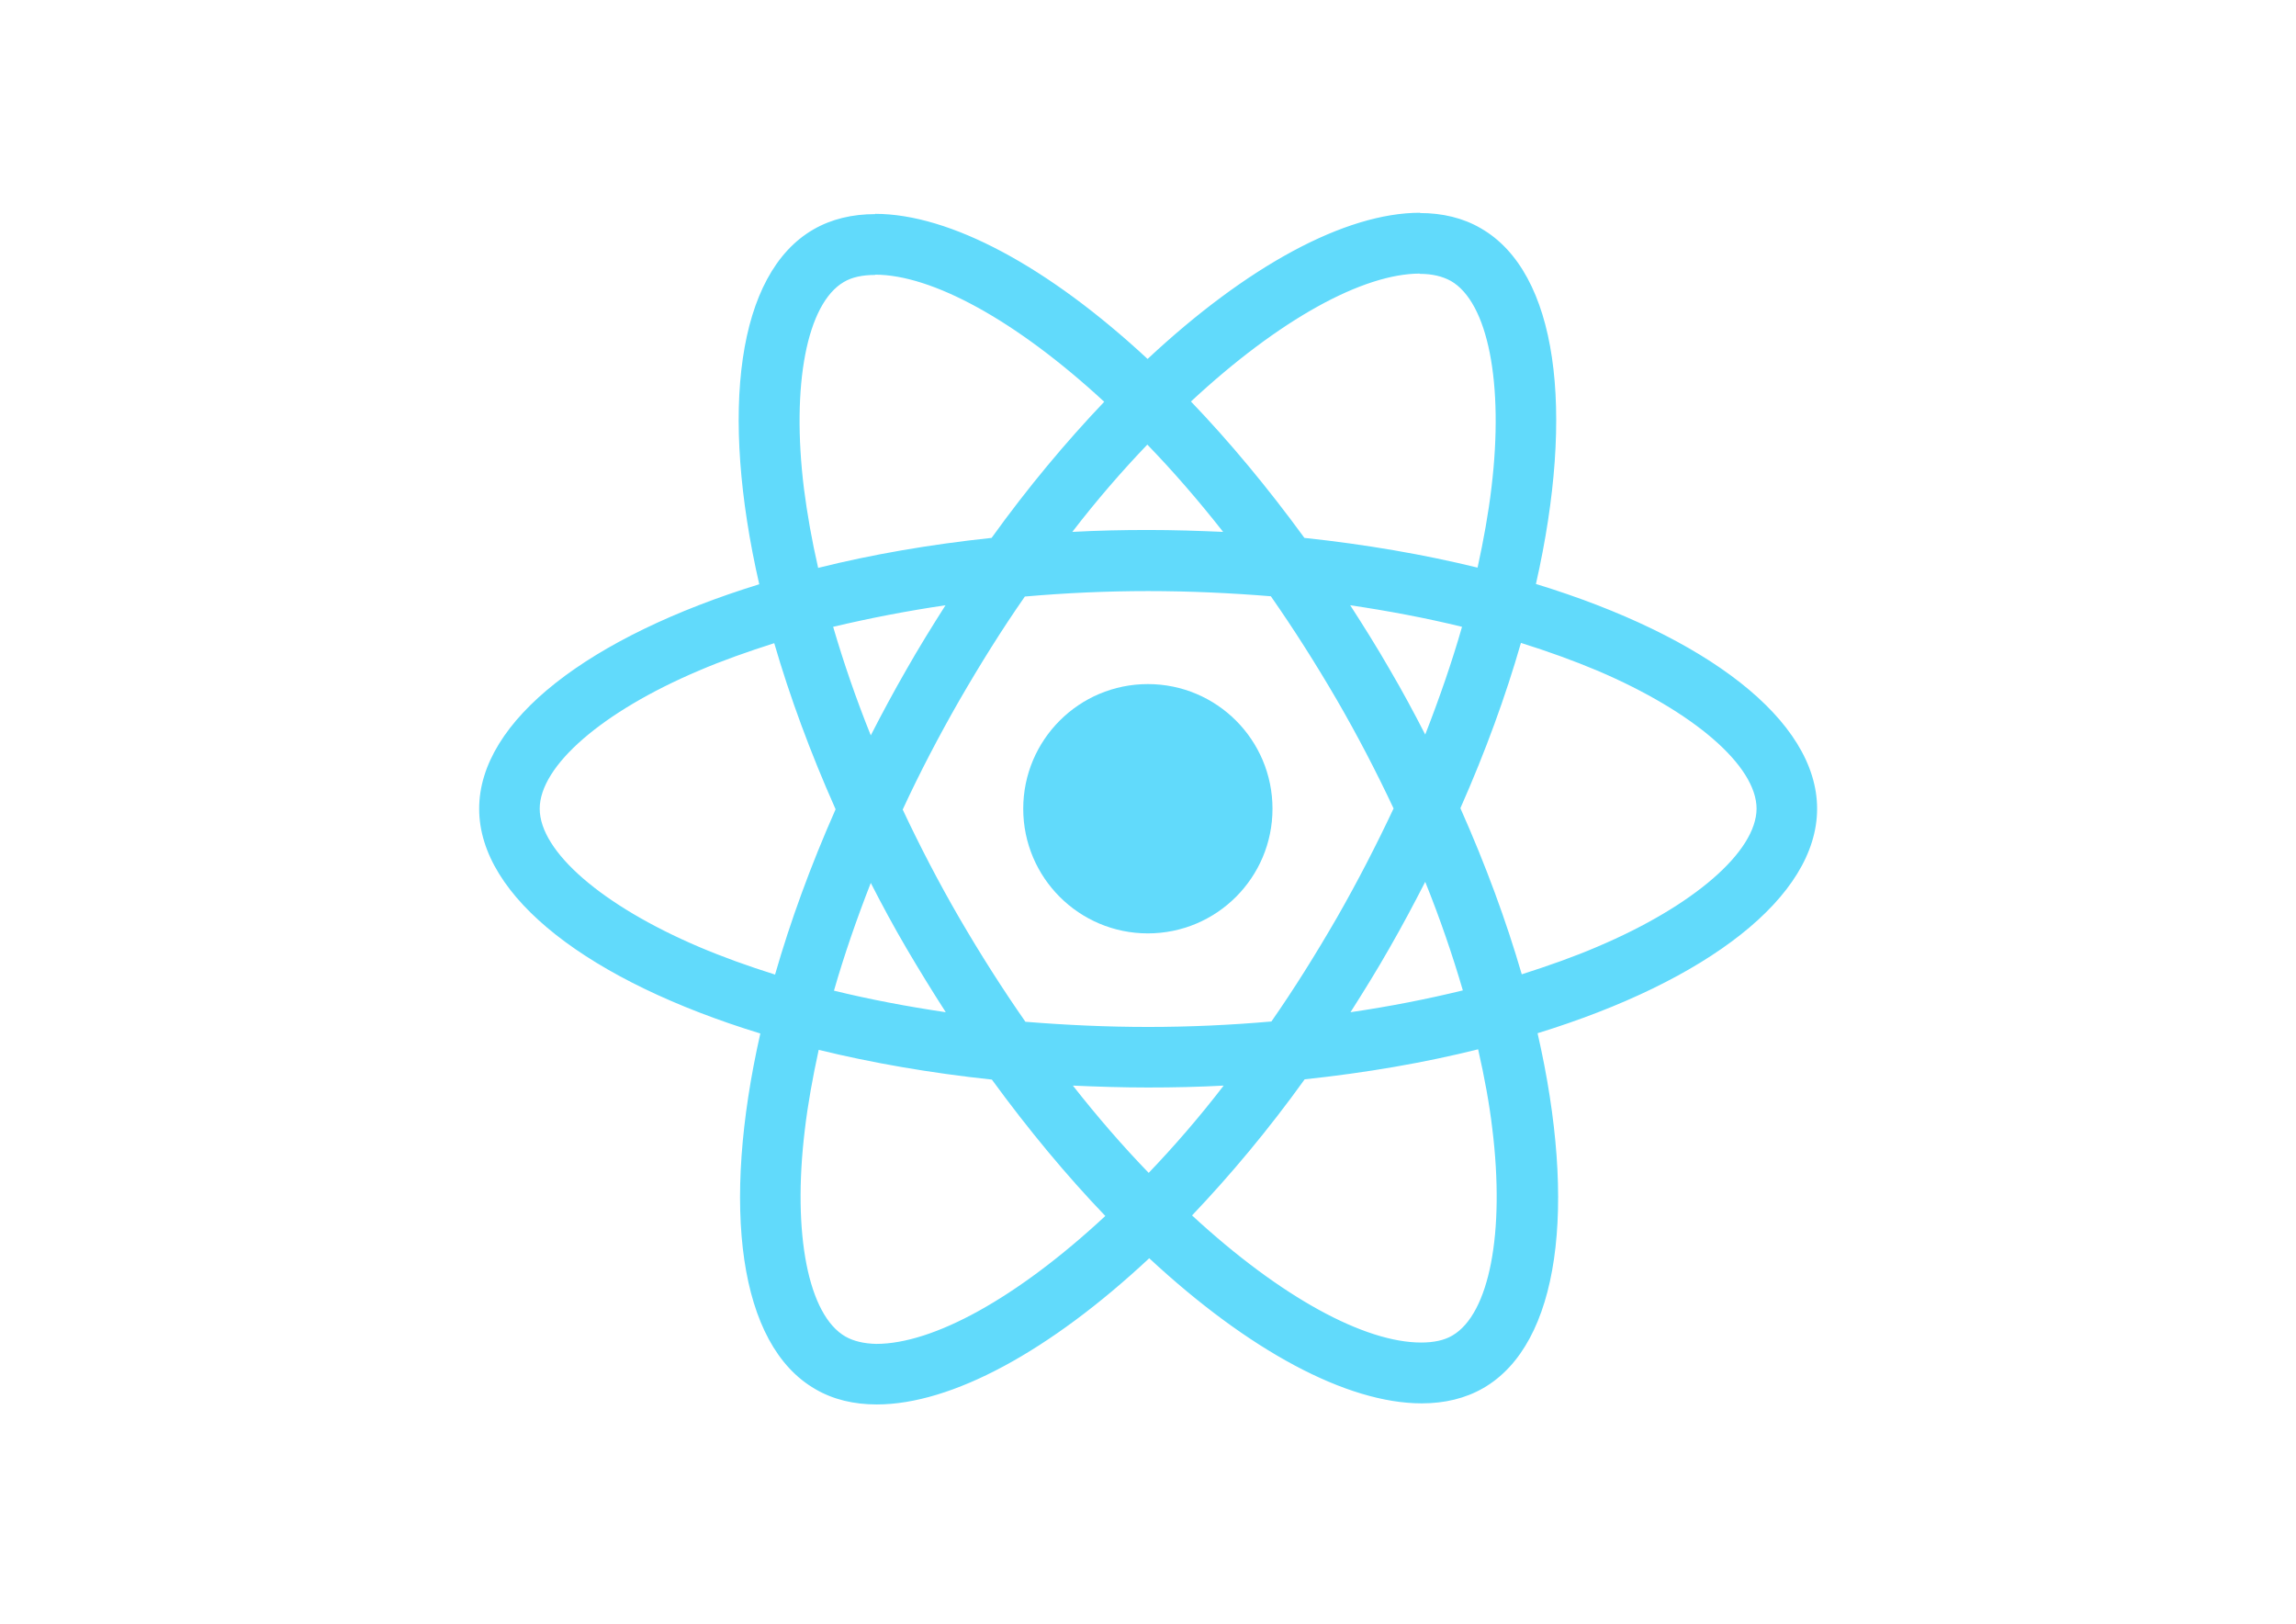
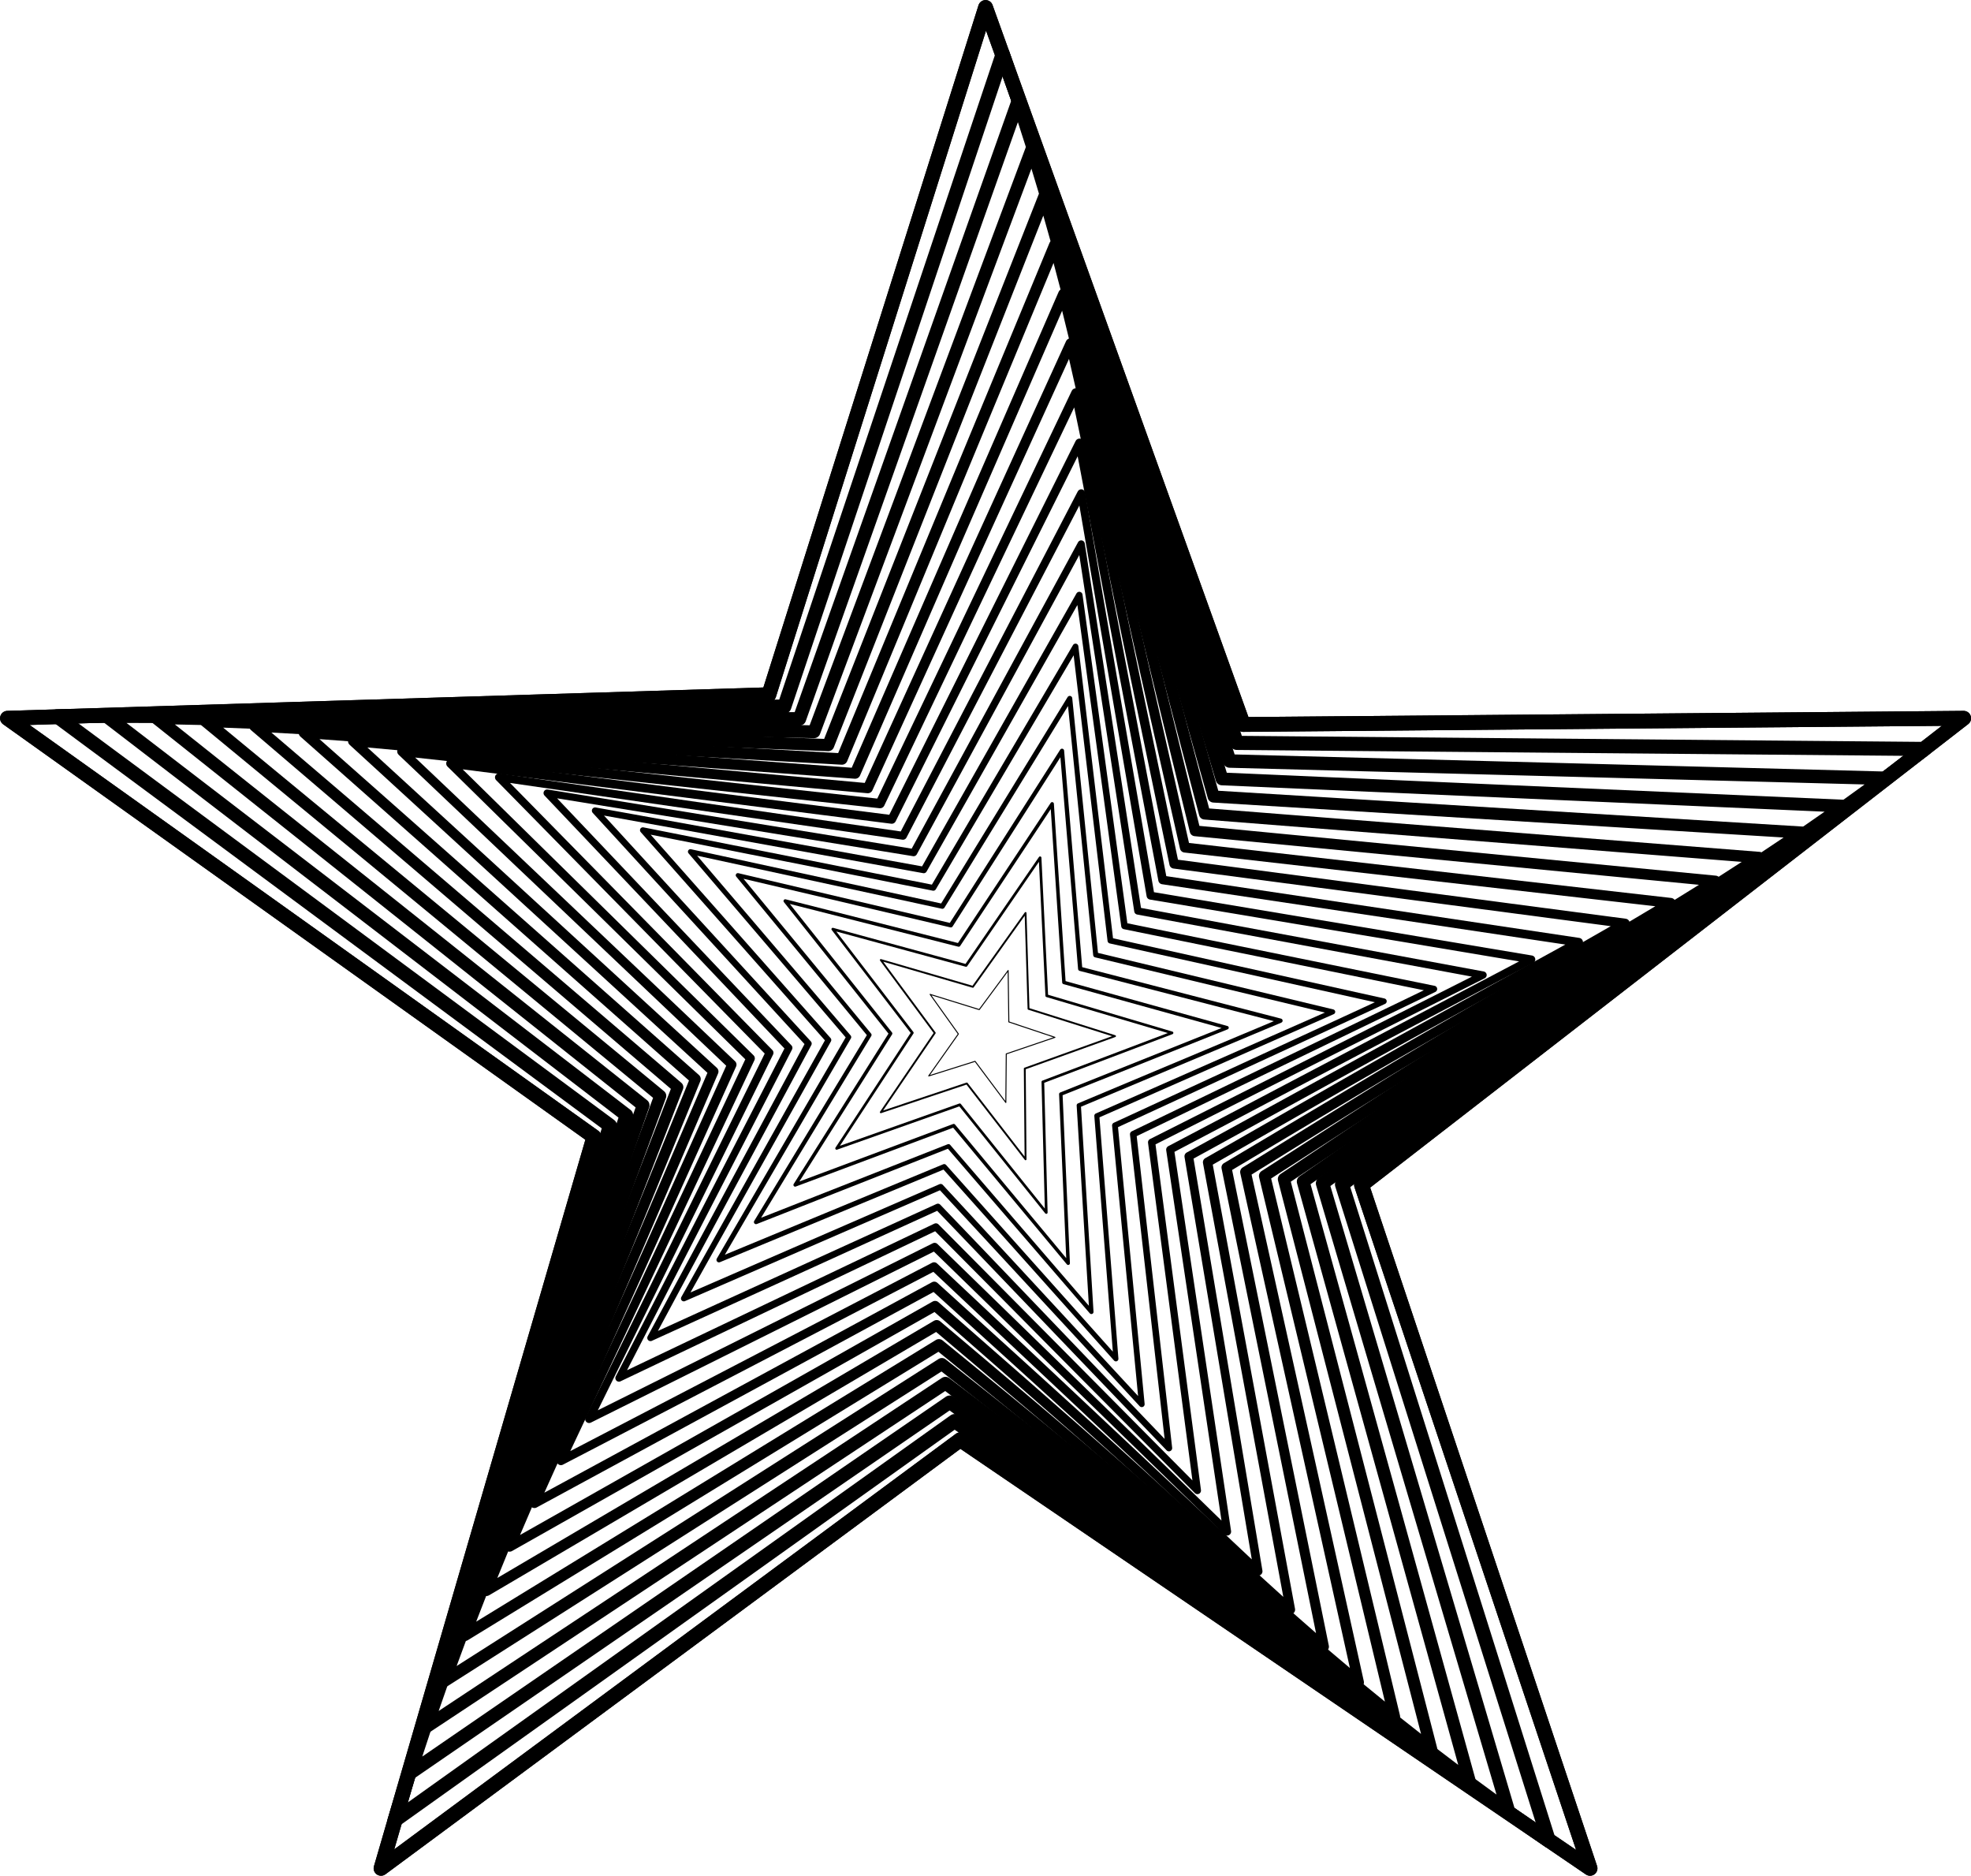
- <svg xmlns="http://www.w3.org/2000/svg" viewBox="0 0 841.9 595.3">
-   <g fill="#61DAFB">
-     <path d="M666.3 296.5c0-32.5-40.7-63.3-103.1-82.4 14.4-63.6 8-114.2-20.2-130.4-6.5-3.8-14.1-5.6-22.4-5.6v22.3c4.6 0 8.3.9 11.4 2.6 13.6 7.8 19.5 37.5 14.9 75.7-1.1 9.4-2.9 19.3-5.1 29.4-19.6-4.8-41-8.5-63.5-10.9-13.5-18.5-27.5-35.3-41.6-50 32.6-30.3 63.2-46.9 84-46.9V78c-27.5 0-63.5 19.6-99.9 53.6-36.4-33.8-72.4-53.2-99.9-53.2v22.3c20.7 0 51.4 16.5 84 46.6-14 14.7-28 31.4-41.3 49.9-22.6 2.4-44 6.1-63.6 11-2.3-10-4-19.7-5.2-29-4.7-38.2 1.1-67.9 14.6-75.8 3-1.8 6.9-2.6 11.5-2.6V78.5c-8.4 0-16 1.8-22.6 5.6-28.1 16.2-34.4 66.7-19.9 130.1-62.2 19.2-102.7 49.9-102.7 82.3 0 32.5 40.7 63.3 103.1 82.4-14.4 63.6-8 114.2 20.2 130.4 6.5 3.8 14.1 5.6 22.5 5.6 27.5 0 63.5-19.6 99.9-53.6 36.4 33.8 72.4 53.2 99.9 53.2 8.4 0 16-1.8 22.6-5.6 28.1-16.2 34.4-66.7 19.9-130.1 62-19.1 102.5-49.9 102.5-82.3zm-130.2-66.7c-3.7 12.9-8.3 26.2-13.5 39.5-4.1-8-8.4-16-13.1-24-4.6-8-9.5-15.8-14.4-23.4 14.2 2.1 27.9 4.7 41 7.9zm-45.8 106.5c-7.8 13.5-15.8 26.3-24.1 38.2-14.9 1.3-30 2-45.2 2-15.1 0-30.2-.7-45-1.9-8.3-11.9-16.4-24.6-24.2-38-7.6-13.1-14.5-26.4-20.8-39.8 6.2-13.4 13.2-26.8 20.7-39.9 7.8-13.5 15.8-26.3 24.1-38.2 14.9-1.3 30-2 45.2-2 15.1 0 30.2.7 45 1.9 8.3 11.9 16.4 24.6 24.2 38 7.6 13.1 14.5 26.4 20.8 39.8-6.3 13.4-13.2 26.8-20.7 39.9zm32.3-13c5.4 13.4 10 26.8 13.8 39.8-13.1 3.2-26.9 5.9-41.2 8 4.9-7.7 9.8-15.6 14.4-23.7 4.6-8 8.9-16.1 13-24.1zM421.2 430c-9.3-9.6-18.6-20.3-27.8-32 9 .4 18.2.7 27.5.7 9.4 0 18.7-.2 27.8-.7-9 11.7-18.3 22.4-27.5 32zm-74.4-58.9c-14.2-2.1-27.9-4.7-41-7.9 3.7-12.9 8.3-26.2 13.5-39.5 4.1 8 8.4 16 13.1 24 4.7 8 9.5 15.8 14.4 23.4zM420.7 163c9.3 9.6 18.6 20.3 27.8 32-9-.4-18.2-.7-27.5-.7-9.4 0-18.7.2-27.8.7 9-11.7 18.3-22.4 27.5-32zm-74 58.9c-4.9 7.7-9.8 15.6-14.4 23.7-4.6 8-8.9 16-13 24-5.4-13.4-10-26.8-13.8-39.8 13.1-3.1 26.9-5.8 41.2-7.9zm-90.5 125.2c-35.4-15.1-58.3-34.9-58.3-50.6 0-15.7 22.9-35.6 58.3-50.6 8.6-3.7 18-7 27.7-10.1 5.7 19.6 13.2 40 22.5 60.9-9.2 20.8-16.6 41.1-22.2 60.6-9.9-3.1-19.3-6.5-28-10.2zM310 490c-13.6-7.8-19.5-37.5-14.9-75.7 1.1-9.4 2.9-19.3 5.1-29.4 19.6 4.8 41 8.5 63.5 10.9 13.5 18.5 27.5 35.3 41.6 50-32.6 30.3-63.2 46.9-84 46.9-4.5-.1-8.3-1-11.3-2.7zm237.2-76.2c4.7 38.2-1.1 67.9-14.6 75.8-3 1.8-6.9 2.6-11.5 2.6-20.7 0-51.4-16.5-84-46.6 14-14.7 28-31.4 41.3-49.9 22.6-2.4 44-6.1 63.6-11 2.3 10.1 4.1 19.8 5.2 29.1zm38.5-66.7c-8.6 3.7-18 7-27.7 10.1-5.7-19.6-13.2-40-22.5-60.9 9.2-20.8 16.6-41.1 22.2-60.6 9.9 3.1 19.3 6.5 28.1 10.2 35.4 15.1 58.3 34.9 58.3 50.6-.1 15.7-23 35.6-58.4 50.6zM320.8 78.4z" />
-     <circle cx="420.9" cy="296.5" r="45.7" />
-     <path d="M520.5 78.1z" />
+ <svg xmlns="http://www.w3.org/2000/svg" xmlns:xlink="http://www.w3.org/1999/xlink" width="266.605" height="253.681" id="svg2" version="1.1">
+   <defs id="defs4" />
+   <g id="layer1" transform="translate(-110.1213,-302.6705)">
+     <g id="g3087">
+       <path id="path3069" d="m 324.531,553.546 -85.146,-58.031 -78.39,57.894 28.879,-98.911 -79.284,-56.663 102.994,-3.1 29.39,-92.914 34.775,96.995 97.448,-0.761 -81.502,63.046 z" style="color:#000000;fill:none;stroke:#000000;stroke-width:2;stroke-linecap:round;stroke-linejoin:round;stroke-miterlimit:4;stroke-opacity:1;stroke-dashoffset:0;marker:none;visibility:visible;display:inline;overflow:visible;enable-background:accumulate" transform="matrix(0.9999997,-8.2605766e-4,8.2605766e-4,0.9999997,0.2097817,2.059981)" />
+       <use height="1052.362" width="744.094" style="fill:none;stroke:#000000" id="use4282" xlink:href="#path3069" y="0" x="0" />
+       <use height="1052.362" width="744.094" style="fill:none;stroke:#000000" id="use4284" transform="matrix(0.95474,0.01666505,-0.01666505,0.95474,18.39687,15.98404)" xlink:href="#path3069" y="0" x="0" />
+       <use height="1052.362" width="744.094" style="fill:none;stroke:#000000" id="use4286" transform="matrix(0.9089785,0.03174223,-0.03174223,0.9089785,36.21269,32.57662)" xlink:href="#path3069" y="0" x="0" />
+       <use height="1052.362" width="744.094" style="fill:none;stroke:#000000" id="use4288" transform="matrix(0.862743,0.04521444,-0.04521444,0.862743,53.43325,49.76982)" xlink:href="#path3069" y="0" x="0" />
+       <use height="1052.362" width="744.094" style="fill:none;stroke:#000000" id="use4290" transform="matrix(0.8160594,0.05706443,-0.05706443,0.8160594,70.04458,67.55632)" xlink:href="#path3069" y="0" x="0" />
+       <use height="1052.362" width="744.094" style="fill:none;stroke:#000000" id="use4292" transform="matrix(0.7689522,0.0672746,-0.0672746,0.7689522,86.03292,85.92957)" xlink:href="#path3069" y="0" x="0" />
+       <use height="1052.362" width="744.094" style="fill:none;stroke:#000000" id="use4294" transform="matrix(0.7214439,0.07582681,-0.07582681,0.7214439,101.3848,104.884)" xlink:href="#path3069" y="0" x="0" />
+       <use height="1052.362" width="744.094" style="fill:none;stroke:#000000" id="use4296" transform="matrix(0.6735545,0.08270209,-0.08270209,0.6735545,116.0869,124.4155)" xlink:href="#path3069" y="0" x="0" />
+       <use height="1052.362" width="744.094" style="fill:none;stroke:#000000" id="use4298" transform="matrix(0.6253007,0.08788028,-0.08788028,0.6253007,130.1262,144.5214)" xlink:href="#path3069" y="0" x="0" />
+       <use height="1052.362" width="744.094" style="fill:none;stroke:#000000" id="use4300" transform="matrix(0.5766952,0.09133955,-0.09133955,0.5766952,143.49,165.2014)" xlink:href="#path3069" y="0" x="0" />
+       <use height="1052.362" width="744.094" style="fill:none;stroke:#000000" id="use4302" transform="matrix(0.5277454,0.09305575,-0.09305575,0.5277454,156.1659,186.4583)" xlink:href="#path3069" y="0" x="0" />
+       <use height="1052.362" width="744.094" style="fill:none;stroke:#000000" id="use4304" transform="matrix(0.4784514,0.09300153,-0.09300153,0.4784514,168.1415,208.2985)" xlink:href="#path3069" y="0" x="0" />
+       <use height="1052.362" width="744.094" style="fill:none;stroke:#000000" id="use4306" transform="matrix(0.4288036,0.09114501,-0.09114501,0.4288036,179.4053,230.7342)" xlink:href="#path3069" y="0" x="0" />
+       <use height="1052.362" width="744.094" style="fill:none;stroke:#000000" id="use4308" transform="matrix(0.3787784,0.08744788,-0.08744788,0.3787784,189.946,253.785)" xlink:href="#path3069" y="0" x="0" />
+       <use height="1052.362" width="744.094" style="fill:none;stroke:#000000" id="use4310" transform="matrix(0.328332,0.08186237,-0.08186237,0.328332,199.7529,277.4819)" xlink:href="#path3069" y="0" x="0" />
+       <use height="1052.362" width="744.094" style="fill:none;stroke:#000000" id="use4312" transform="matrix(0.2773893,0.07432625,-0.07432625,0.2773893,208.817,301.8735)" xlink:href="#path3069" y="0" x="0" />
+       <use height="1052.362" width="744.094" style="fill:none;stroke:#000000" id="use4314" transform="matrix(0.2258232,0.06475377,-0.06475377,0.2258232,217.1312,327.0369)" xlink:href="#path3069" y="0" x="0" />
+       <use height="1052.362" width="744.094" style="fill:none;stroke:#000000" id="use4316" transform="matrix(0.1734117,0.05301728,-0.05301728,0.1734117,224.6929,353.1013)" xlink:href="#path3069" y="0" x="0" />
+       <use height="1052.362" width="744.094" style="fill:none;stroke:#000000" id="use4318" transform="matrix(0.1197309,0.03890293,-0.03890293,0.1197309,231.5108,380.3067)" xlink:href="#path3069" y="0" x="0" />
+       <use height="1052.362" width="744.094" style="fill:none;stroke:#000000" id="use4320" transform="matrix(0.0637886,0.02196418,-0.02196418,0.0637886,237.6285,409.2009)" xlink:href="#path3069" y="0" x="0" />
+     </g>
  </g>
</svg>
